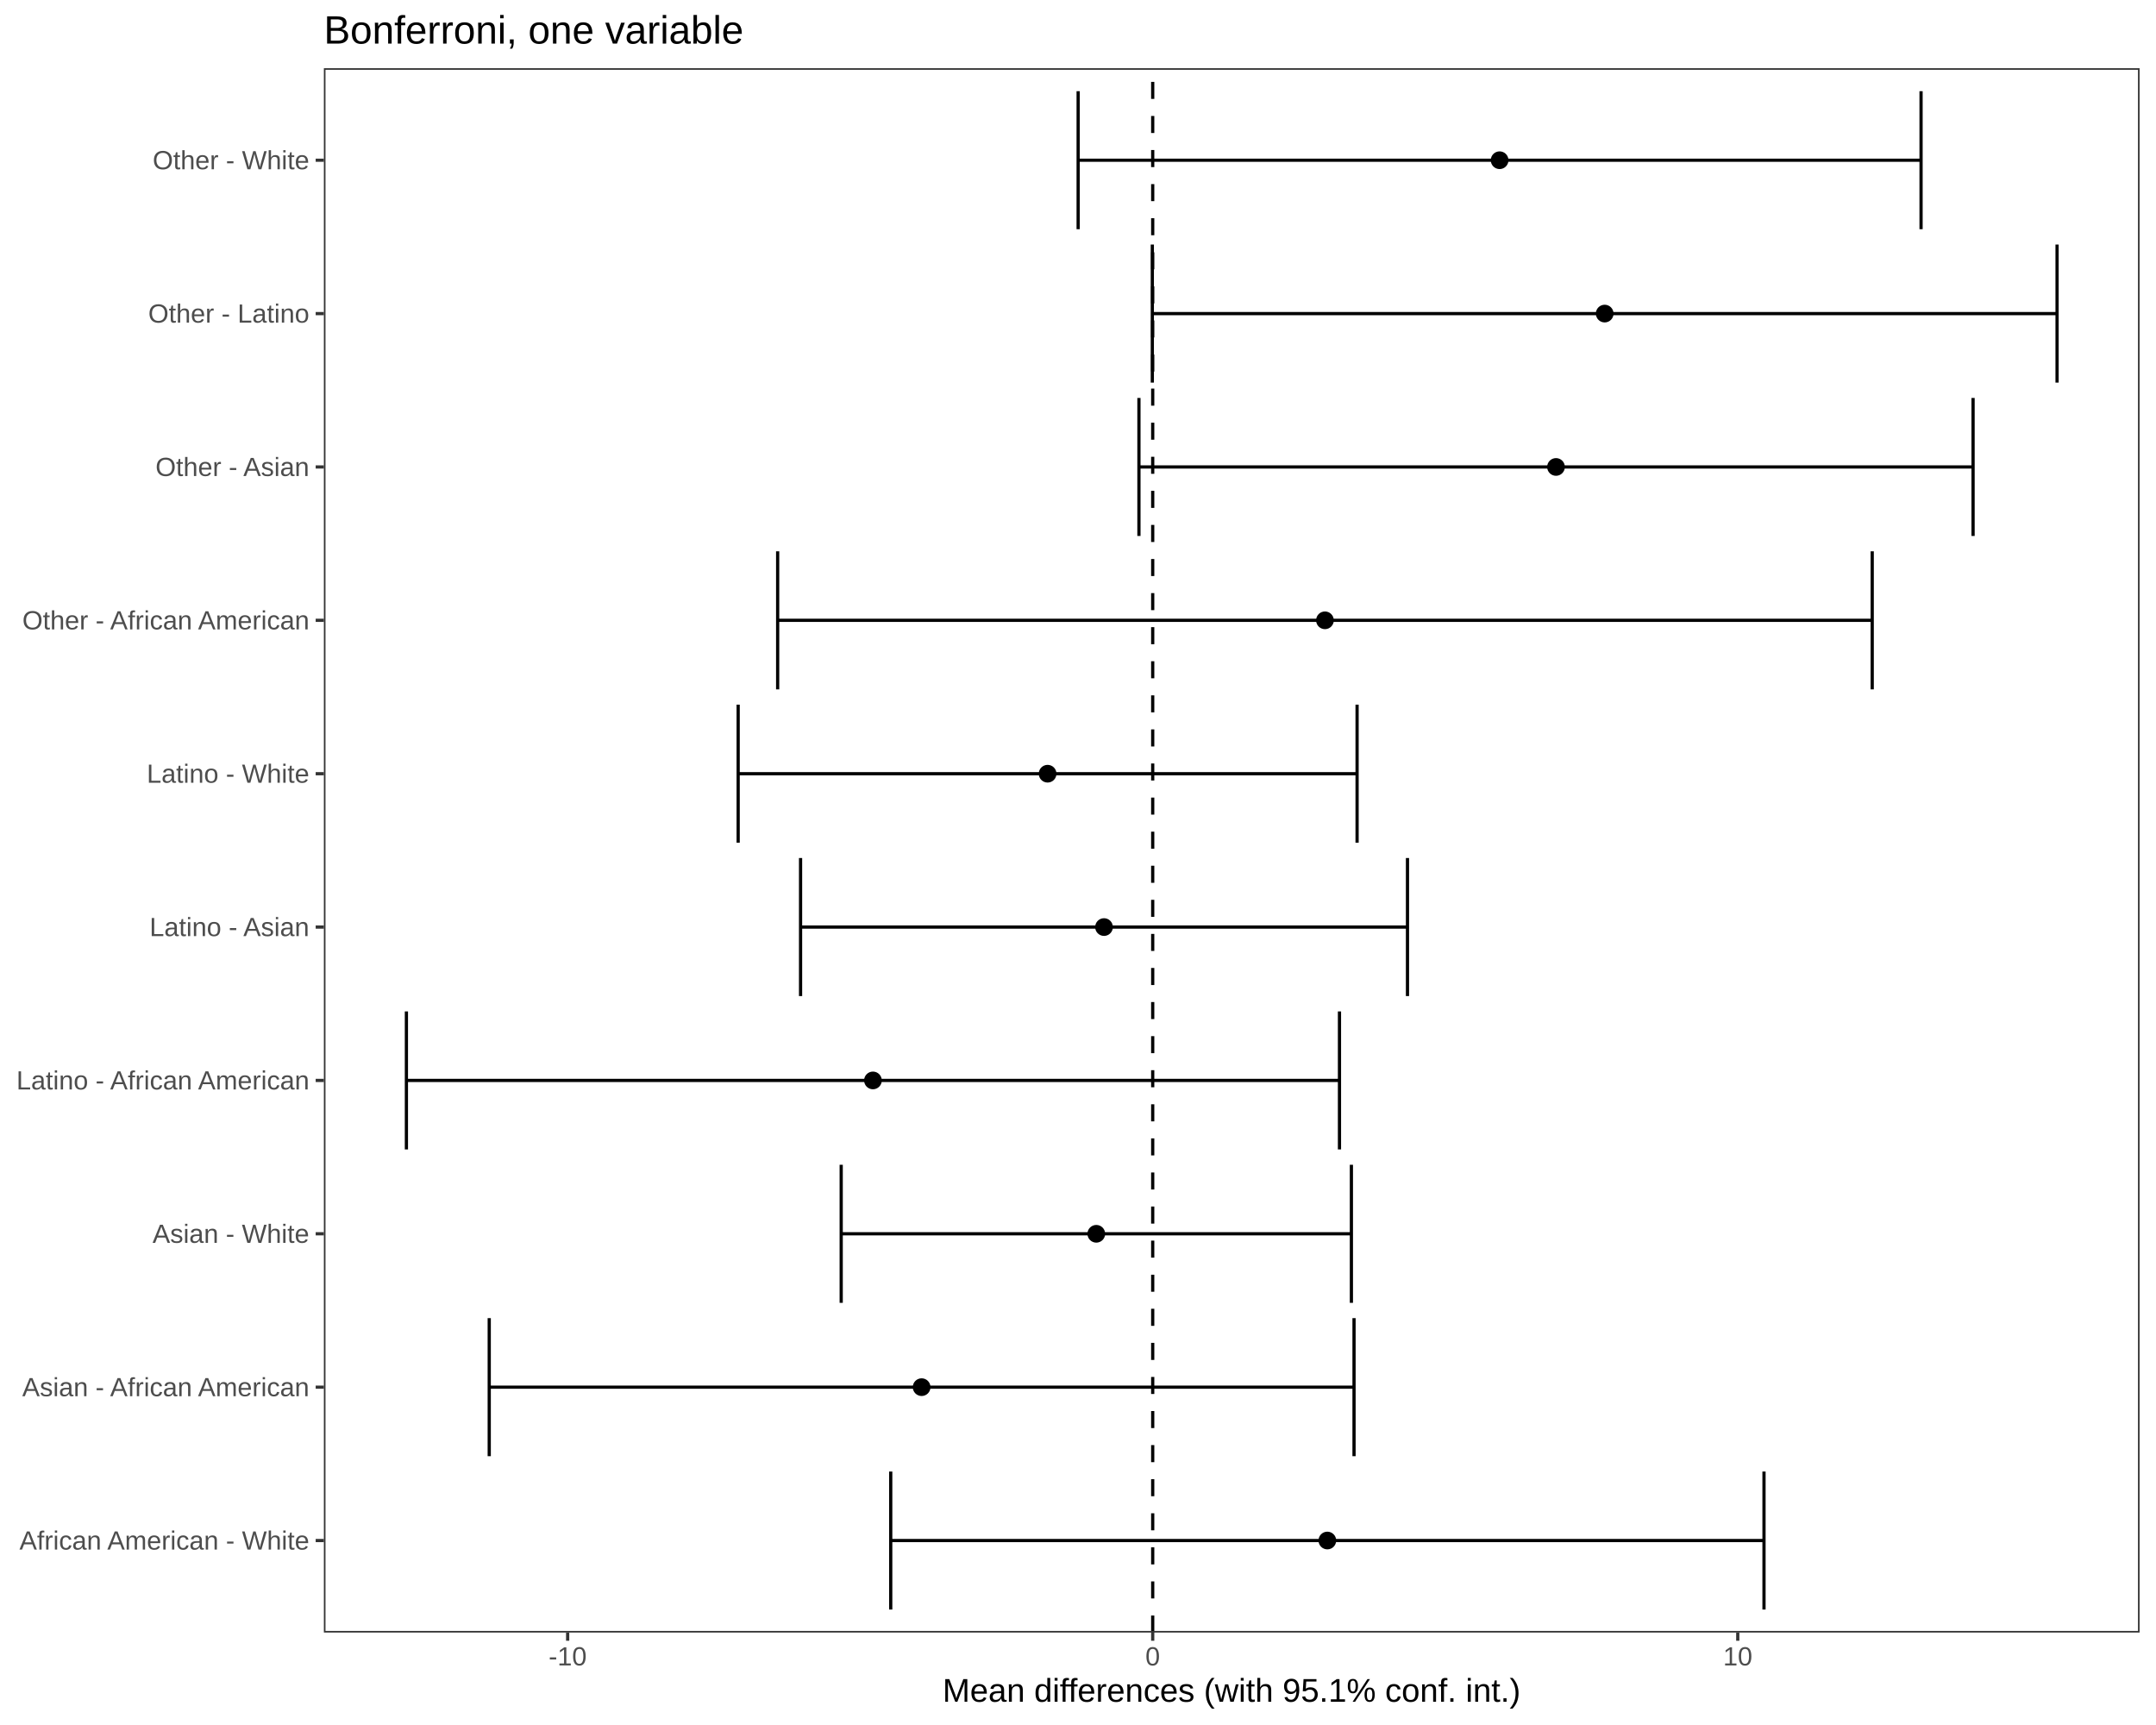
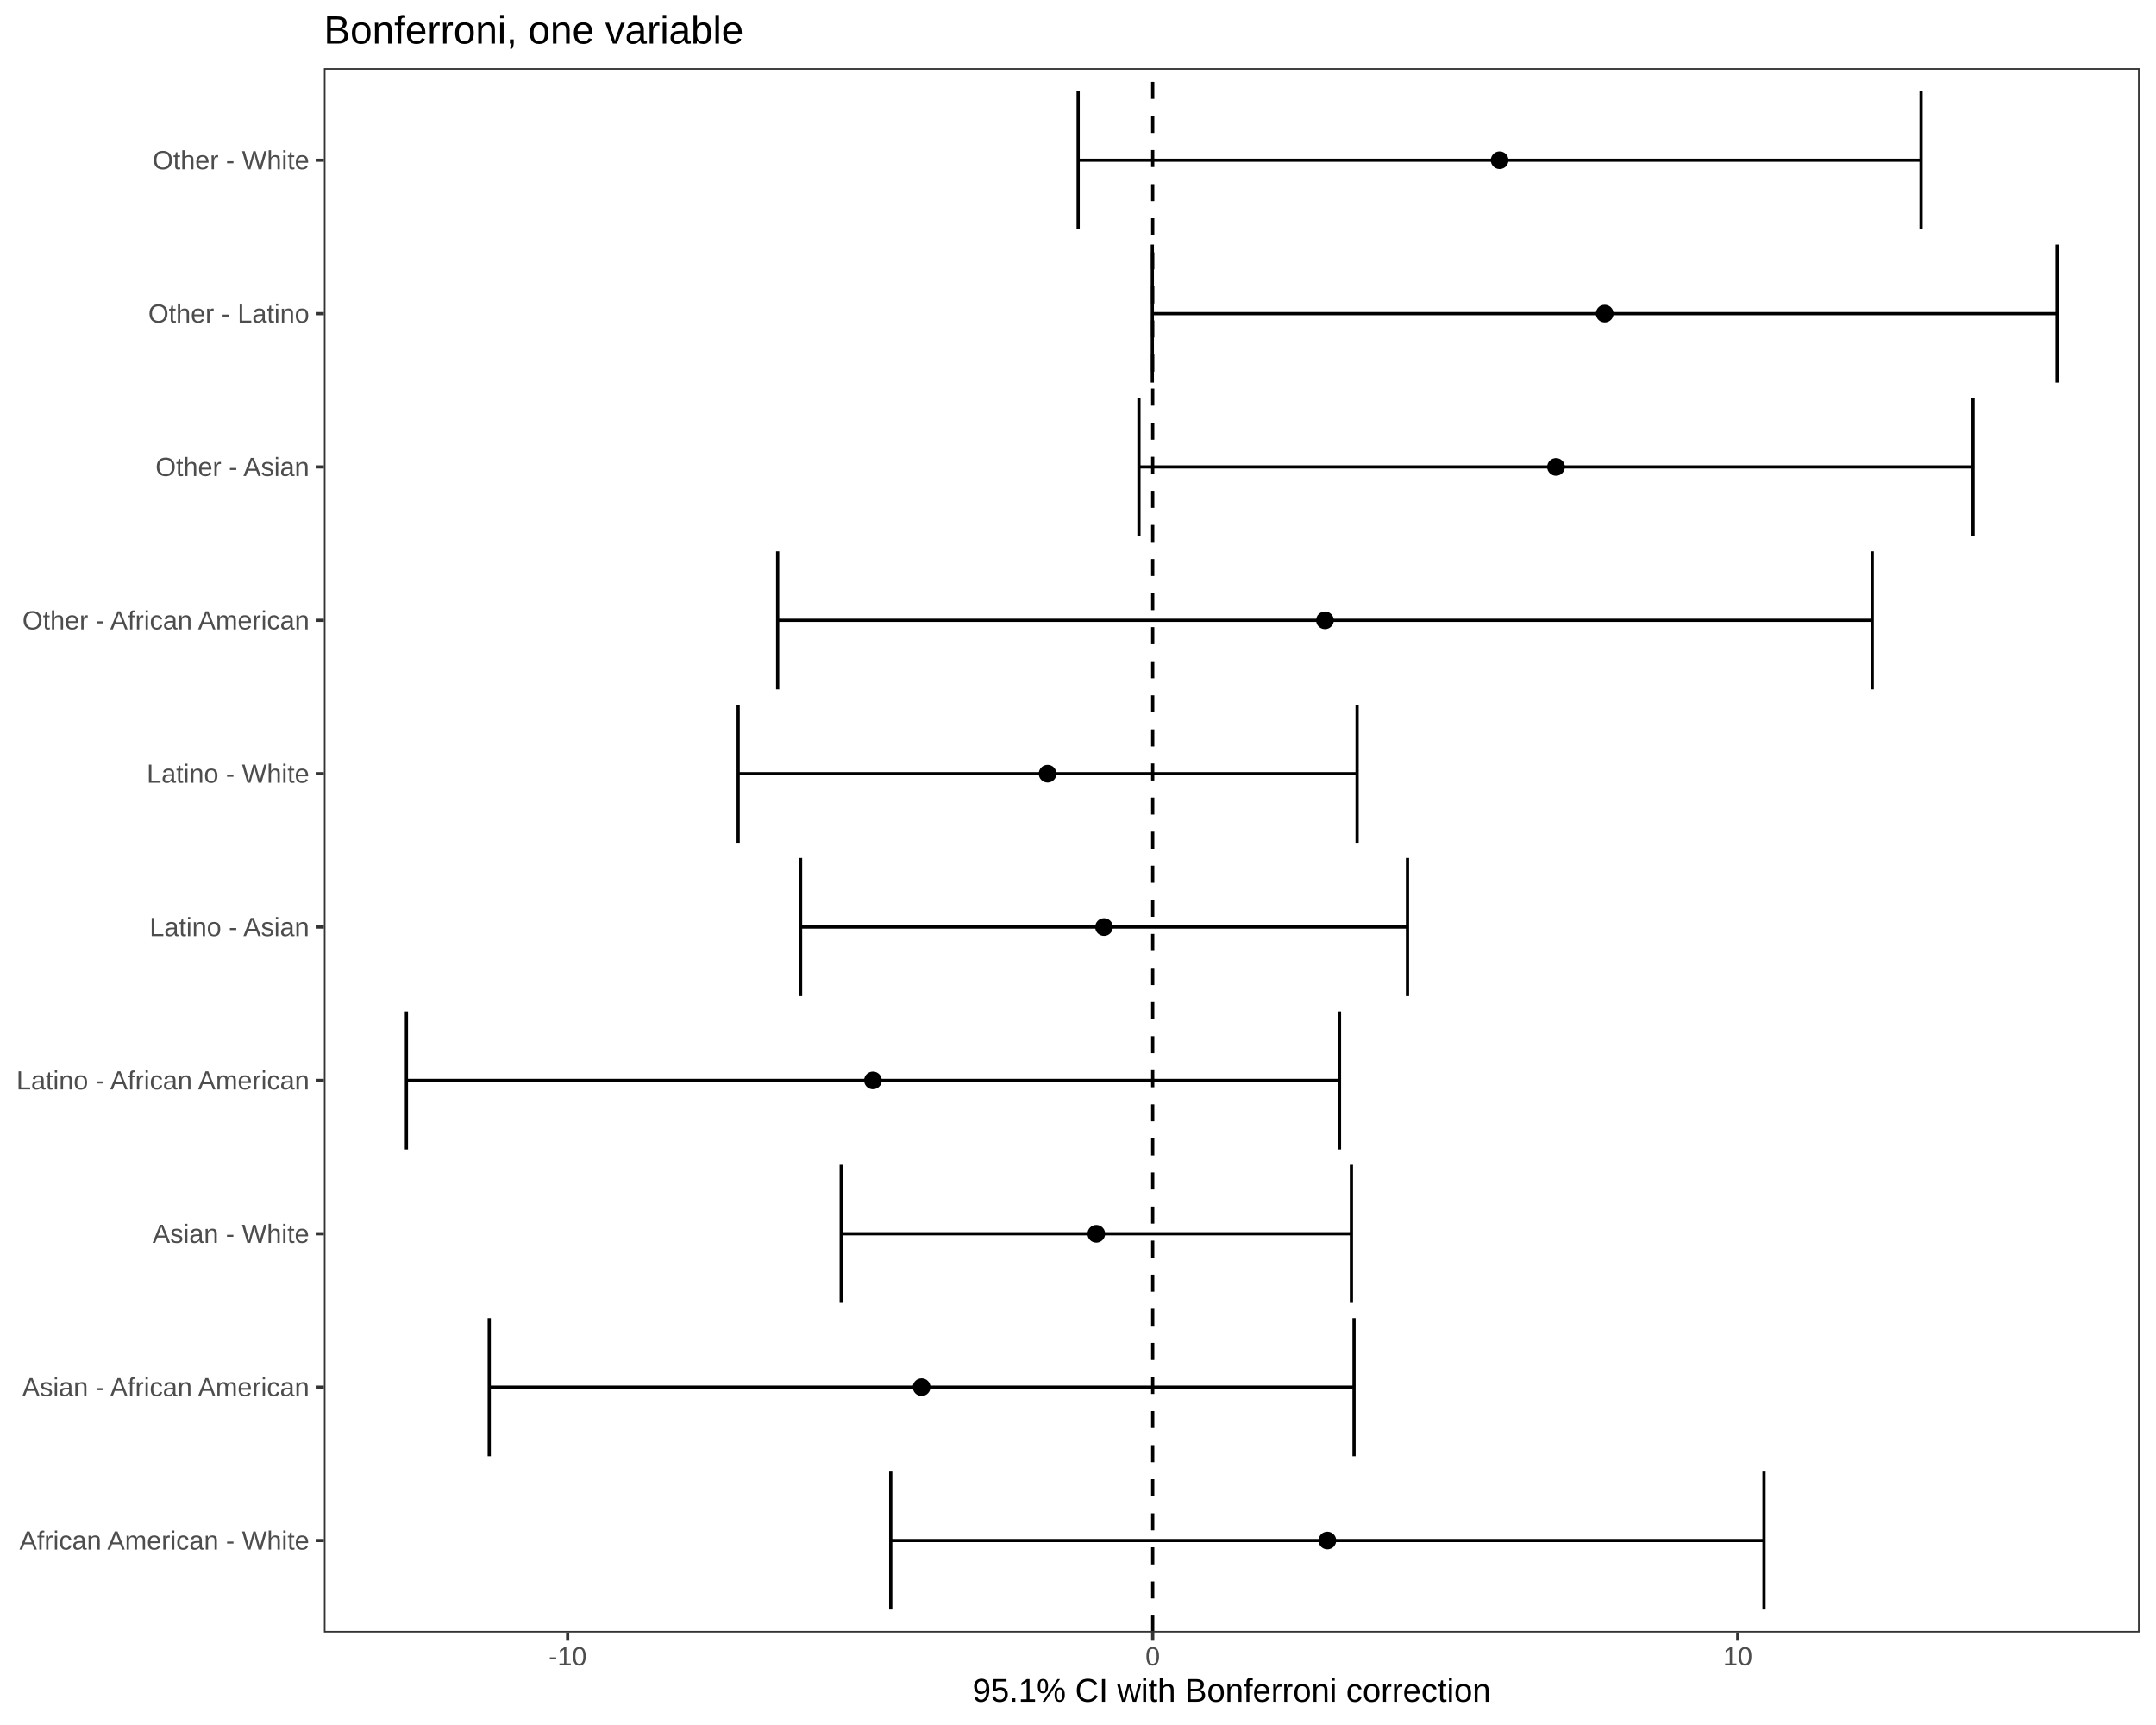
<svg xmlns="http://www.w3.org/2000/svg" viewBox="0 0 720.00 576.00">
  <defs>
    <style type="text/css">
    line, polyline, polygon, path, rect, circle {
      fill: none;
      stroke: #000000;
      stroke-linecap: round;
      stroke-linejoin: round;
      stroke-miterlimit: 10.00;
    }
  </style>
  </defs>
  <rect width="100%" height="100%" style="stroke: none; fill: #FFFFFF;" />
  <rect x="0.00" y="0.00" width="720.00" height="576.00" style="stroke-width: 1.07; stroke: #FFFFFF; fill: #FFFFFF;" />
  <defs>
    <clipPath id="cpMTA4LjE2fDcxNC41Mnw1NDUuMTN8MjIuNzc=">
      <rect x="108.16" y="22.77" width="606.36" height="522.36" />
    </clipPath>
  </defs>
  <rect x="108.16" y="22.77" width="606.36" height="522.36" style="stroke-width: 1.07; stroke: none; fill: #FFFFFF;" clip-path="url(#cpMTA4LjE2fDcxNC41Mnw1NDUuMTN8MjIuNzc=)" />
  <circle cx="443.27" cy="514.40" r="1.95pt" style="stroke-width: 0.71; fill: #000000;" clip-path="url(#cpMTA4LjE2fDcxNC41Mnw1NDUuMTN8MjIuNzc=)" />
  <circle cx="366.11" cy="411.98" r="1.95pt" style="stroke-width: 0.71; fill: #000000;" clip-path="url(#cpMTA4LjE2fDcxNC41Mnw1NDUuMTN8MjIuNzc=)" />
  <circle cx="349.85" cy="258.35" r="1.95pt" style="stroke-width: 0.71; fill: #000000;" clip-path="url(#cpMTA4LjE2fDcxNC41Mnw1NDUuMTN8MjIuNzc=)" />
  <circle cx="500.80" cy="53.50" r="1.95pt" style="stroke-width: 0.71; fill: #000000;" clip-path="url(#cpMTA4LjE2fDcxNC41Mnw1NDUuMTN8MjIuNzc=)" />
  <circle cx="307.78" cy="463.19" r="1.95pt" style="stroke-width: 0.71; fill: #000000;" clip-path="url(#cpMTA4LjE2fDcxNC41Mnw1NDUuMTN8MjIuNzc=)" />
  <circle cx="291.52" cy="360.77" r="1.95pt" style="stroke-width: 0.71; fill: #000000;" clip-path="url(#cpMTA4LjE2fDcxNC41Mnw1NDUuMTN8MjIuNzc=)" />
  <circle cx="442.47" cy="207.13" r="1.95pt" style="stroke-width: 0.71; fill: #000000;" clip-path="url(#cpMTA4LjE2fDcxNC41Mnw1NDUuMTN8MjIuNzc=)" />
  <circle cx="368.69" cy="309.56" r="1.95pt" style="stroke-width: 0.71; fill: #000000;" clip-path="url(#cpMTA4LjE2fDcxNC41Mnw1NDUuMTN8MjIuNzc=)" />
  <circle cx="519.63" cy="155.92" r="1.95pt" style="stroke-width: 0.71; fill: #000000;" clip-path="url(#cpMTA4LjE2fDcxNC41Mnw1NDUuMTN8MjIuNzc=)" />
  <circle cx="535.89" cy="104.71" r="1.95pt" style="stroke-width: 0.71; fill: #000000;" clip-path="url(#cpMTA4LjE2fDcxNC41Mnw1NDUuMTN8MjIuNzc=)" />
  <polyline points="589.09,537.45 589.09,491.36 " style="stroke-width: 1.07; stroke-linecap: butt;" clip-path="url(#cpMTA4LjE2fDcxNC41Mnw1NDUuMTN8MjIuNzc=)" />
  <polyline points="589.09,514.40 297.46,514.40 " style="stroke-width: 1.07; stroke-linecap: butt;" clip-path="url(#cpMTA4LjE2fDcxNC41Mnw1NDUuMTN8MjIuNzc=)" />
  <polyline points="297.46,537.45 297.46,491.36 " style="stroke-width: 1.07; stroke-linecap: butt;" clip-path="url(#cpMTA4LjE2fDcxNC41Mnw1NDUuMTN8MjIuNzc=)" />
  <polyline points="451.30,435.03 451.30,388.93 " style="stroke-width: 1.07; stroke-linecap: butt;" clip-path="url(#cpMTA4LjE2fDcxNC41Mnw1NDUuMTN8MjIuNzc=)" />
  <polyline points="451.30,411.98 280.92,411.98 " style="stroke-width: 1.07; stroke-linecap: butt;" clip-path="url(#cpMTA4LjE2fDcxNC41Mnw1NDUuMTN8MjIuNzc=)" />
  <polyline points="280.92,435.03 280.92,388.93 " style="stroke-width: 1.07; stroke-linecap: butt;" clip-path="url(#cpMTA4LjE2fDcxNC41Mnw1NDUuMTN8MjIuNzc=)" />
  <polyline points="453.20,281.39 453.20,235.30 " style="stroke-width: 1.07; stroke-linecap: butt;" clip-path="url(#cpMTA4LjE2fDcxNC41Mnw1NDUuMTN8MjIuNzc=)" />
  <polyline points="453.20,258.35 246.51,258.35 " style="stroke-width: 1.07; stroke-linecap: butt;" clip-path="url(#cpMTA4LjE2fDcxNC41Mnw1NDUuMTN8MjIuNzc=)" />
  <polyline points="246.51,281.39 246.51,235.30 " style="stroke-width: 1.07; stroke-linecap: butt;" clip-path="url(#cpMTA4LjE2fDcxNC41Mnw1NDUuMTN8MjIuNzc=)" />
  <polyline points="641.54,76.54 641.54,30.45 " style="stroke-width: 1.07; stroke-linecap: butt;" clip-path="url(#cpMTA4LjE2fDcxNC41Mnw1NDUuMTN8MjIuNzc=)" />
  <polyline points="641.54,53.50 360.05,53.50 " style="stroke-width: 1.07; stroke-linecap: butt;" clip-path="url(#cpMTA4LjE2fDcxNC41Mnw1NDUuMTN8MjIuNzc=)" />
  <polyline points="360.05,76.54 360.05,30.45 " style="stroke-width: 1.07; stroke-linecap: butt;" clip-path="url(#cpMTA4LjE2fDcxNC41Mnw1NDUuMTN8MjIuNzc=)" />
  <polyline points="452.18,486.24 452.18,440.15 " style="stroke-width: 1.07; stroke-linecap: butt;" clip-path="url(#cpMTA4LjE2fDcxNC41Mnw1NDUuMTN8MjIuNzc=)" />
  <polyline points="452.18,463.19 163.38,463.19 " style="stroke-width: 1.07; stroke-linecap: butt;" clip-path="url(#cpMTA4LjE2fDcxNC41Mnw1NDUuMTN8MjIuNzc=)" />
  <polyline points="163.38,486.24 163.38,440.15 " style="stroke-width: 1.07; stroke-linecap: butt;" clip-path="url(#cpMTA4LjE2fDcxNC41Mnw1NDUuMTN8MjIuNzc=)" />
  <polyline points="447.32,383.81 447.32,337.72 " style="stroke-width: 1.07; stroke-linecap: butt;" clip-path="url(#cpMTA4LjE2fDcxNC41Mnw1NDUuMTN8MjIuNzc=)" />
  <polyline points="447.32,360.77 135.72,360.77 " style="stroke-width: 1.07; stroke-linecap: butt;" clip-path="url(#cpMTA4LjE2fDcxNC41Mnw1NDUuMTN8MjIuNzc=)" />
  <polyline points="135.72,383.81 135.72,337.72 " style="stroke-width: 1.07; stroke-linecap: butt;" clip-path="url(#cpMTA4LjE2fDcxNC41Mnw1NDUuMTN8MjIuNzc=)" />
  <polyline points="625.23,230.18 625.23,184.09 " style="stroke-width: 1.07; stroke-linecap: butt;" clip-path="url(#cpMTA4LjE2fDcxNC41Mnw1NDUuMTN8MjIuNzc=)" />
  <polyline points="625.23,207.13 259.70,207.13 " style="stroke-width: 1.07; stroke-linecap: butt;" clip-path="url(#cpMTA4LjE2fDcxNC41Mnw1NDUuMTN8MjIuNzc=)" />
  <polyline points="259.70,230.18 259.70,184.09 " style="stroke-width: 1.07; stroke-linecap: butt;" clip-path="url(#cpMTA4LjE2fDcxNC41Mnw1NDUuMTN8MjIuNzc=)" />
  <polyline points="470.03,332.60 470.03,286.51 " style="stroke-width: 1.07; stroke-linecap: butt;" clip-path="url(#cpMTA4LjE2fDcxNC41Mnw1NDUuMTN8MjIuNzc=)" />
  <polyline points="470.03,309.56 267.35,309.56 " style="stroke-width: 1.07; stroke-linecap: butt;" clip-path="url(#cpMTA4LjE2fDcxNC41Mnw1NDUuMTN8MjIuNzc=)" />
  <polyline points="267.35,332.60 267.35,286.51 " style="stroke-width: 1.07; stroke-linecap: butt;" clip-path="url(#cpMTA4LjE2fDcxNC41Mnw1NDUuMTN8MjIuNzc=)" />
  <polyline points="658.91,178.97 658.91,132.88 " style="stroke-width: 1.07; stroke-linecap: butt;" clip-path="url(#cpMTA4LjE2fDcxNC41Mnw1NDUuMTN8MjIuNzc=)" />
  <polyline points="658.91,155.92 380.35,155.92 " style="stroke-width: 1.07; stroke-linecap: butt;" clip-path="url(#cpMTA4LjE2fDcxNC41Mnw1NDUuMTN8MjIuNzc=)" />
  <polyline points="380.35,178.97 380.35,132.88 " style="stroke-width: 1.07; stroke-linecap: butt;" clip-path="url(#cpMTA4LjE2fDcxNC41Mnw1NDUuMTN8MjIuNzc=)" />
  <polyline points="686.96,127.76 686.96,81.66 " style="stroke-width: 1.07; stroke-linecap: butt;" clip-path="url(#cpMTA4LjE2fDcxNC41Mnw1NDUuMTN8MjIuNzc=)" />
  <polyline points="686.96,104.71 384.82,104.71 " style="stroke-width: 1.07; stroke-linecap: butt;" clip-path="url(#cpMTA4LjE2fDcxNC41Mnw1NDUuMTN8MjIuNzc=)" />
  <polyline points="384.82,127.76 384.82,81.66 " style="stroke-width: 1.07; stroke-linecap: butt;" clip-path="url(#cpMTA4LjE2fDcxNC41Mnw1NDUuMTN8MjIuNzc=)" />
  <line x1="384.95" y1="545.13" x2="384.95" y2="22.77" style="stroke-width: 1.07; stroke-dasharray: 5.69,5.69; stroke-linecap: butt;" clip-path="url(#cpMTA4LjE2fDcxNC41Mnw1NDUuMTN8MjIuNzc=)" />
  <rect x="108.16" y="22.77" width="606.36" height="522.36" style="stroke-width: 1.07; stroke: #333333;" clip-path="url(#cpMTA4LjE2fDcxNC41Mnw1NDUuMTN8MjIuNzc=)" />
  <defs>
    <clipPath id="cpMC4wMHw3MjAuMDB8NTc2LjAwfDAuMDA=">
      <rect x="0.00" y="0.00" width="720.00" height="576.00" />
    </clipPath>
  </defs>
  <g clip-path="url(#cpMC4wMHw3MjAuMDB8NTc2LjAwfDAuMDA=)">
    <text x="6.48" y="517.43" style="font-size: 8.80px; fill: #4D4D4D; font-family: Liberation Sans;" textLength="96.75px" lengthAdjust="spacingAndGlyphs">African American - White</text>
  </g>
  <g clip-path="url(#cpMC4wMHw3MjAuMDB8NTc2LjAwfDAuMDA=)">
    <text x="7.42" y="466.22" style="font-size: 8.80px; fill: #4D4D4D; font-family: Liberation Sans;" textLength="95.81px" lengthAdjust="spacingAndGlyphs">Asian - African American</text>
  </g>
  <g clip-path="url(#cpMC4wMHw3MjAuMDB8NTc2LjAwfDAuMDA=)">
    <text x="50.95" y="415.00" style="font-size: 8.80px; fill: #4D4D4D; font-family: Liberation Sans;" textLength="52.28px" lengthAdjust="spacingAndGlyphs">Asian - White</text>
  </g>
  <g clip-path="url(#cpMC4wMHw3MjAuMDB8NTc2LjAwfDAuMDA=)">
    <text x="5.48" y="363.79" style="font-size: 8.80px; fill: #4D4D4D; font-family: Liberation Sans;" textLength="97.75px" lengthAdjust="spacingAndGlyphs">Latino - African American</text>
  </g>
  <g clip-path="url(#cpMC4wMHw3MjAuMDB8NTc2LjAwfDAuMDA=)">
    <text x="49.95" y="312.58" style="font-size: 8.80px; fill: #4D4D4D; font-family: Liberation Sans;" textLength="53.28px" lengthAdjust="spacingAndGlyphs">Latino - Asian</text>
  </g>
  <g clip-path="url(#cpMC4wMHw3MjAuMDB8NTc2LjAwfDAuMDA=)">
    <text x="49.01" y="261.37" style="font-size: 8.80px; fill: #4D4D4D; font-family: Liberation Sans;" textLength="54.22px" lengthAdjust="spacingAndGlyphs">Latino - White</text>
  </g>
  <g clip-path="url(#cpMC4wMHw3MjAuMDB8NTc2LjAwfDAuMDA=)">
    <text x="7.45" y="210.16" style="font-size: 8.80px; fill: #4D4D4D; font-family: Liberation Sans;" textLength="95.78px" lengthAdjust="spacingAndGlyphs">Other - African American</text>
  </g>
  <g clip-path="url(#cpMC4wMHw3MjAuMDB8NTc2LjAwfDAuMDA=)">
    <text x="51.92" y="158.95" style="font-size: 8.80px; fill: #4D4D4D; font-family: Liberation Sans;" textLength="51.31px" lengthAdjust="spacingAndGlyphs">Other - Asian</text>
  </g>
  <g clip-path="url(#cpMC4wMHw3MjAuMDB8NTc2LjAwfDAuMDA=)">
    <text x="49.50" y="107.73" style="font-size: 8.80px; fill: #4D4D4D; font-family: Liberation Sans;" textLength="53.73px" lengthAdjust="spacingAndGlyphs">Other - Latino</text>
  </g>
  <g clip-path="url(#cpMC4wMHw3MjAuMDB8NTc2LjAwfDAuMDA=)">
    <text x="50.98" y="56.52" style="font-size: 8.80px; fill: #4D4D4D; font-family: Liberation Sans;" textLength="52.25px" lengthAdjust="spacingAndGlyphs">Other - White</text>
  </g>
  <polyline points="105.42,514.40 108.16,514.40 " style="stroke-width: 1.07; stroke: #333333; stroke-linecap: butt;" clip-path="url(#cpMC4wMHw3MjAuMDB8NTc2LjAwfDAuMDA=)" />
  <polyline points="105.42,463.19 108.16,463.19 " style="stroke-width: 1.07; stroke: #333333; stroke-linecap: butt;" clip-path="url(#cpMC4wMHw3MjAuMDB8NTc2LjAwfDAuMDA=)" />
  <polyline points="105.42,411.98 108.16,411.98 " style="stroke-width: 1.07; stroke: #333333; stroke-linecap: butt;" clip-path="url(#cpMC4wMHw3MjAuMDB8NTc2LjAwfDAuMDA=)" />
  <polyline points="105.42,360.77 108.16,360.77 " style="stroke-width: 1.07; stroke: #333333; stroke-linecap: butt;" clip-path="url(#cpMC4wMHw3MjAuMDB8NTc2LjAwfDAuMDA=)" />
  <polyline points="105.42,309.56 108.16,309.56 " style="stroke-width: 1.07; stroke: #333333; stroke-linecap: butt;" clip-path="url(#cpMC4wMHw3MjAuMDB8NTc2LjAwfDAuMDA=)" />
  <polyline points="105.42,258.35 108.16,258.35 " style="stroke-width: 1.07; stroke: #333333; stroke-linecap: butt;" clip-path="url(#cpMC4wMHw3MjAuMDB8NTc2LjAwfDAuMDA=)" />
  <polyline points="105.42,207.13 108.16,207.13 " style="stroke-width: 1.07; stroke: #333333; stroke-linecap: butt;" clip-path="url(#cpMC4wMHw3MjAuMDB8NTc2LjAwfDAuMDA=)" />
  <polyline points="105.42,155.92 108.16,155.92 " style="stroke-width: 1.07; stroke: #333333; stroke-linecap: butt;" clip-path="url(#cpMC4wMHw3MjAuMDB8NTc2LjAwfDAuMDA=)" />
  <polyline points="105.42,104.71 108.16,104.71 " style="stroke-width: 1.07; stroke: #333333; stroke-linecap: butt;" clip-path="url(#cpMC4wMHw3MjAuMDB8NTc2LjAwfDAuMDA=)" />
  <polyline points="105.42,53.50 108.16,53.50 " style="stroke-width: 1.07; stroke: #333333; stroke-linecap: butt;" clip-path="url(#cpMC4wMHw3MjAuMDB8NTc2LjAwfDAuMDA=)" />
  <polyline points="189.57,547.87 189.57,545.13 " style="stroke-width: 1.07; stroke: #333333; stroke-linecap: butt;" clip-path="url(#cpMC4wMHw3MjAuMDB8NTc2LjAwfDAuMDA=)" />
  <polyline points="384.95,547.87 384.95,545.13 " style="stroke-width: 1.07; stroke: #333333; stroke-linecap: butt;" clip-path="url(#cpMC4wMHw3MjAuMDB8NTc2LjAwfDAuMDA=)" />
  <polyline points="580.33,547.87 580.33,545.13 " style="stroke-width: 1.07; stroke: #333333; stroke-linecap: butt;" clip-path="url(#cpMC4wMHw3MjAuMDB8NTc2LjAwfDAuMDA=)" />
  <g clip-path="url(#cpMC4wMHw3MjAuMDB8NTc2LjAwfDAuMDA=)">
    <text x="183.22" y="556.11" style="font-size: 8.80px; fill: #4D4D4D; font-family: Liberation Sans;" textLength="12.70px" lengthAdjust="spacingAndGlyphs">-10</text>
  </g>
  <g clip-path="url(#cpMC4wMHw3MjAuMDB8NTc2LjAwfDAuMDA=)">
    <text x="382.50" y="556.11" style="font-size: 8.80px; fill: #4D4D4D; font-family: Liberation Sans;" textLength="4.89px" lengthAdjust="spacingAndGlyphs">0</text>
  </g>
  <g clip-path="url(#cpMC4wMHw3MjAuMDB8NTc2LjAwfDAuMDA=)">
    <text x="575.43" y="556.11" style="font-size: 8.80px; fill: #4D4D4D; font-family: Liberation Sans;" textLength="9.78px" lengthAdjust="spacingAndGlyphs">10</text>
  </g>
  <g clip-path="url(#cpMC4wMHw3MjAuMDB8NTc2LjAwfDAuMDA=)">
-     <text x="314.77" y="568.24" style="font-size: 11.00px; font-family: Liberation Sans;" textLength="193.14px" lengthAdjust="spacingAndGlyphs">Mean differences (with 95.1% conf. int.)</text>
+     <text x="324.78" y="568.24" style="font-size: 11.00px; font-family: Liberation Sans;" textLength="173.12px" lengthAdjust="spacingAndGlyphs">95.1% CI with Bonferroni correction</text>
  </g>
  <g clip-path="url(#cpMC4wMHw3MjAuMDB8NTc2LjAwfDAuMDA=)">
    <text x="108.16" y="14.56" style="font-size: 13.20px; font-family: Liberation Sans;" textLength="139.94px" lengthAdjust="spacingAndGlyphs">Bonferroni, one variable</text>
  </g>
</svg>
